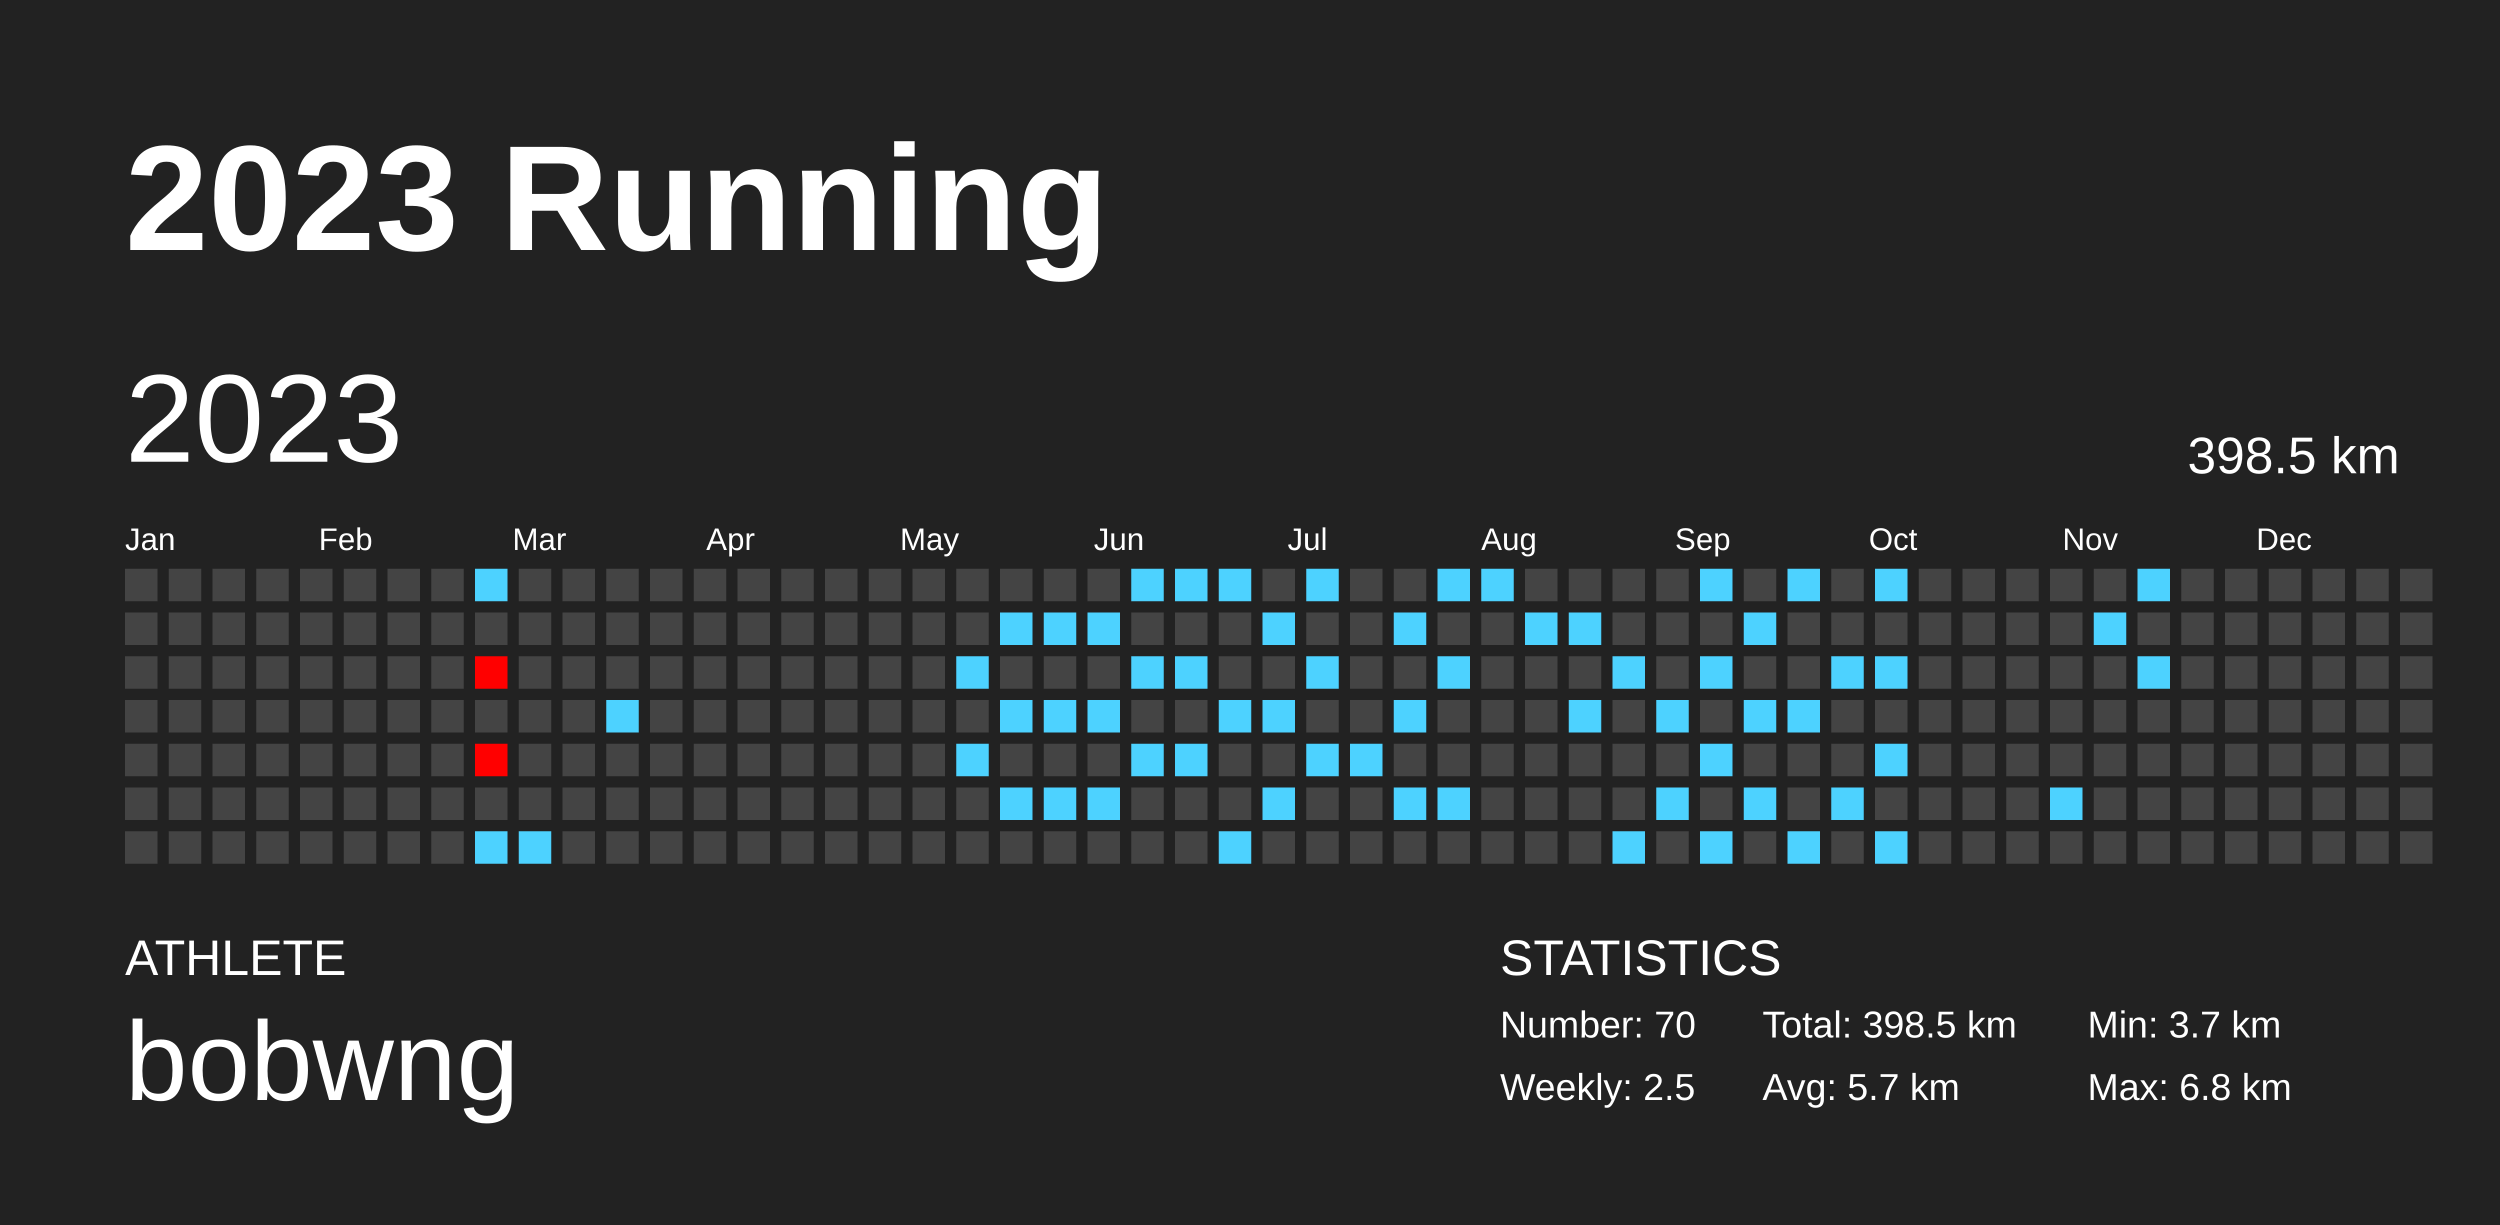
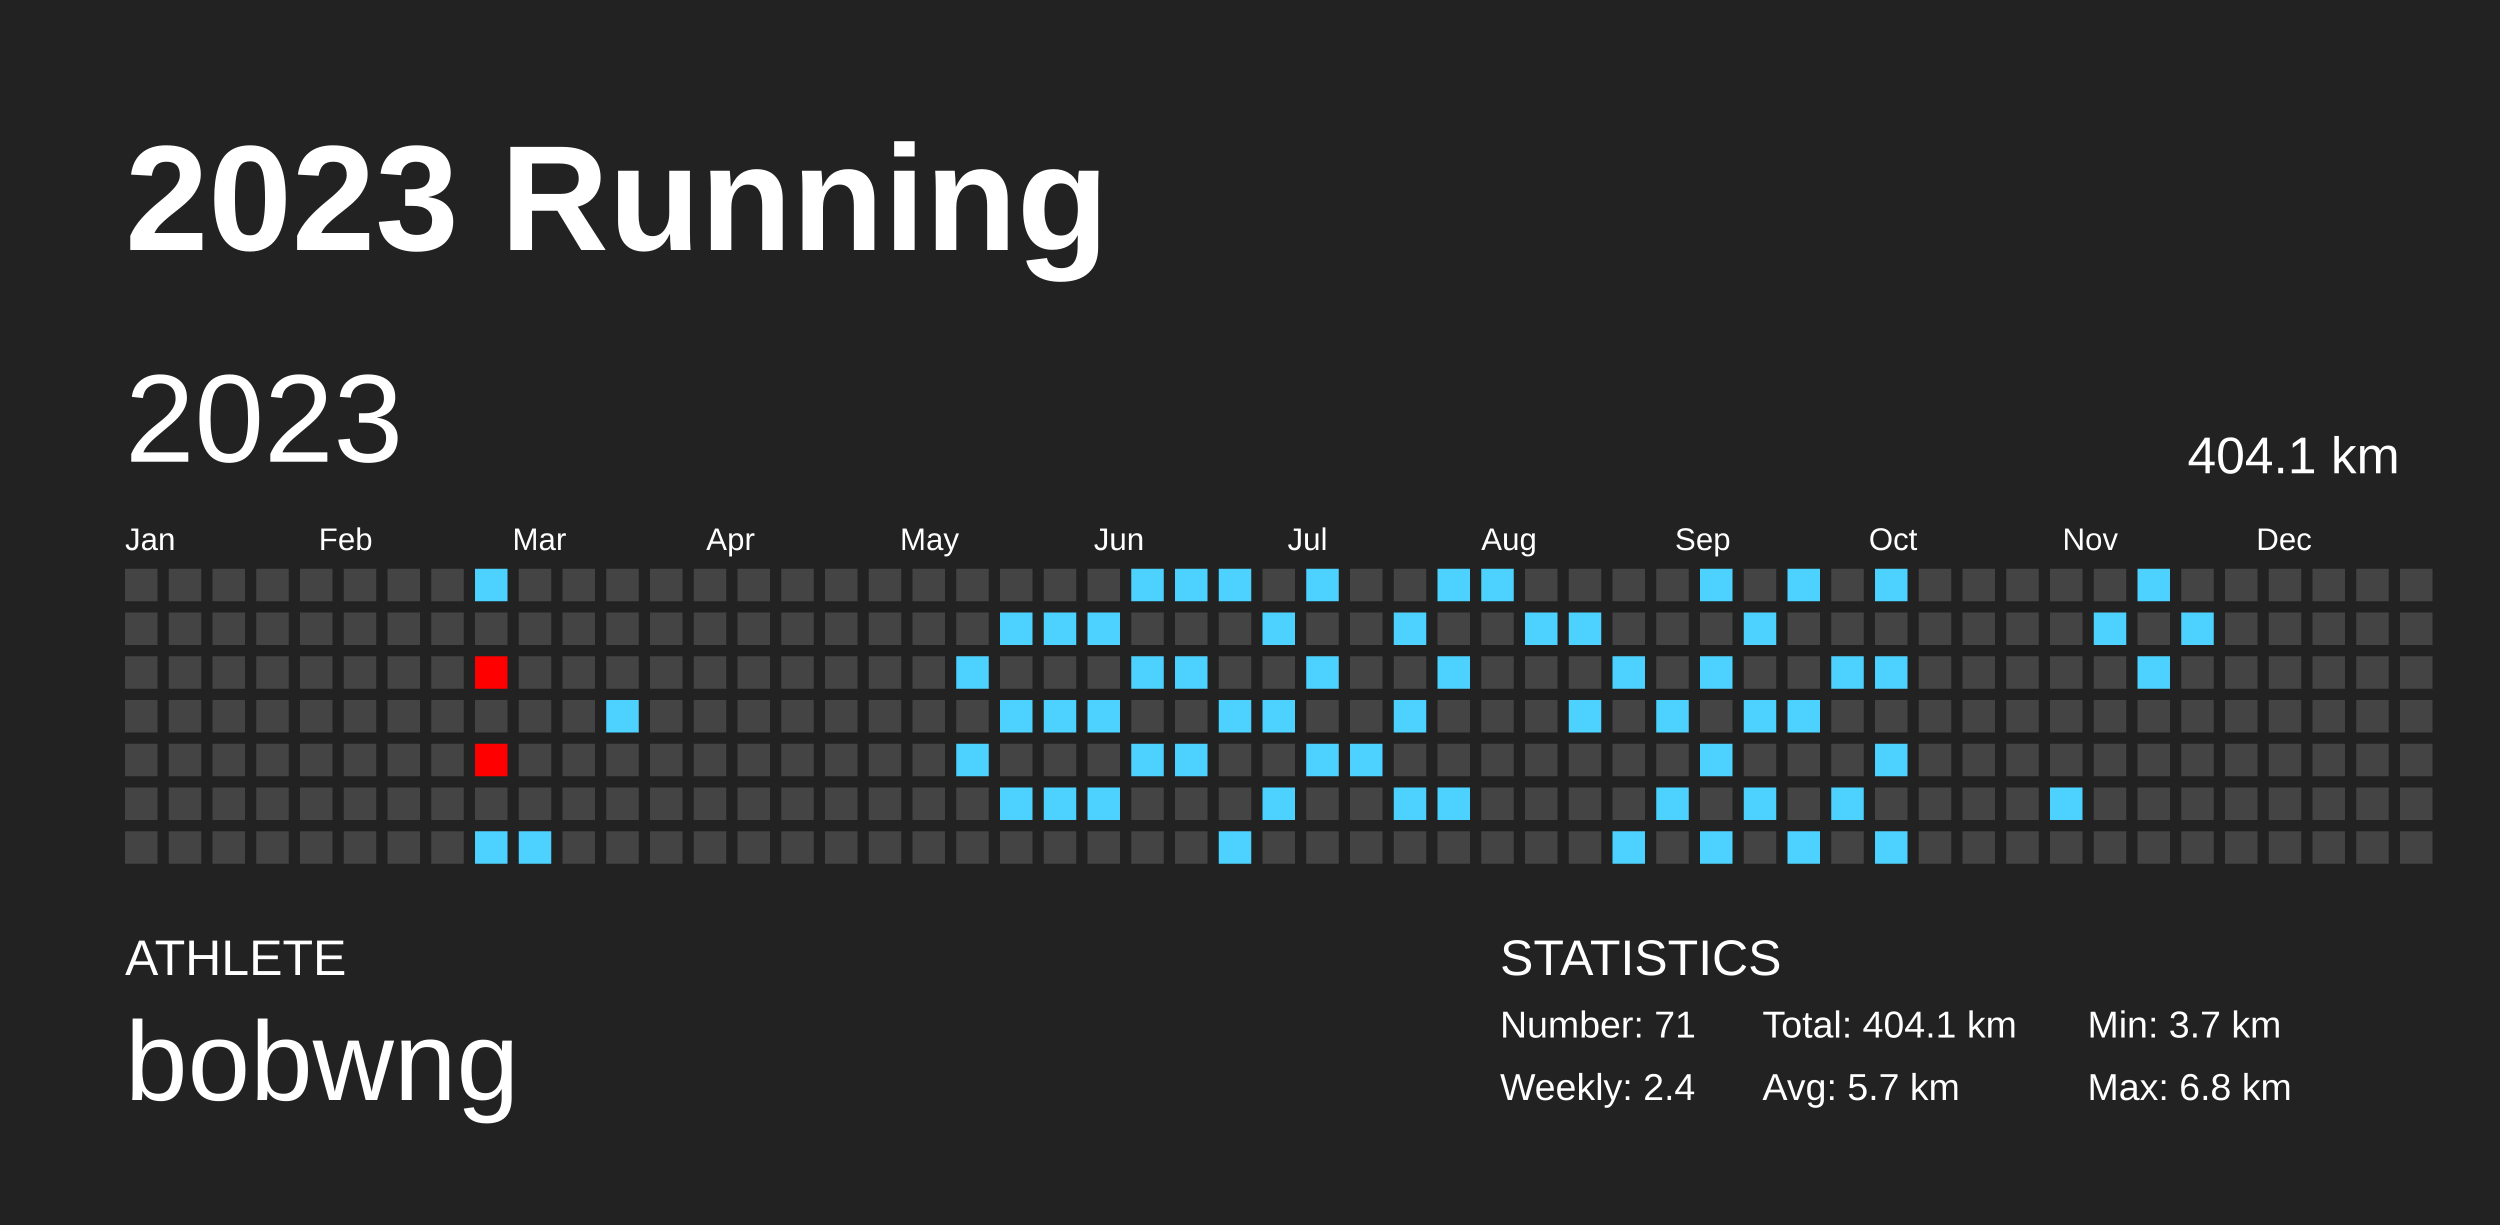
<svg xmlns="http://www.w3.org/2000/svg" baseProfile="full" height="98mm" version="1.1" viewBox="0,0,200,98" width="200mm">
  <defs />
  <rect fill="#222222" height="98" width="200" x="0" y="0" />
  <text fill="#FFFFFF" style="font-size:12px; font-family:Arial; font-weight:bold;" x="10" y="20">2023 Running</text>
  <text fill="#FFFFFF" style="font-size:4px; font-family:Arial" x="10" y="78">ATHLETE</text>
  <text fill="#FFFFFF" style="font-size:9px; font-family:Arial" x="10" y="88">bobwng</text>
  <text fill="#FFFFFF" style="font-size:4px; font-family:Arial" x="120" y="78">STATISTICS</text>
-   <text fill="#FFFFFF" style="font-size:3px; font-family:Arial" x="120" y="83">Number: 70</text>
-   <text fill="#FFFFFF" style="font-size:3px; font-family:Arial" x="120" y="88">Weekly: 2.5</text>
-   <text fill="#FFFFFF" style="font-size:3px; font-family:Arial" x="141" y="83">Total: 398.5 km</text>
+   <text fill="#FFFFFF" style="font-size:3px; font-family:Arial" x="120" y="83">Number: 71</text>
+   <text fill="#FFFFFF" style="font-size:3px; font-family:Arial" x="120" y="88">Weekly: 2.4</text>
+   <text fill="#FFFFFF" style="font-size:3px; font-family:Arial" x="141" y="83">Total: 404.1 km</text>
  <text fill="#FFFFFF" style="font-size:3px; font-family:Arial" x="141" y="88">Avg: 5.7 km</text>
  <text fill="#FFFFFF" style="font-size:3px; font-family:Arial" x="167" y="83">Min: 3.7 km</text>
  <text fill="#FFFFFF" style="font-size:3px; font-family:Arial" x="167" y="88">Max: 6.8 km</text>
  <text dominant-baseline="hanging" fill="#FFFFFF" style="font-size:10.0px; font-family:Arial;" x="10" y="30">2023</text>
-   <text dominant-baseline="hanging" fill="#FFFFFF" style="font-size:4.125px; font-family:Arial;" x="175" y="35">398.5 km</text>
+   <text dominant-baseline="hanging" fill="#FFFFFF" style="font-size:4.125px; font-family:Arial;" x="175" y="35">404.1 km</text>
  <text fill="#FFFFFF" style="font-size:2.5px; font-family:Arial" x="10.0" y="44">Jan</text>
  <text fill="#FFFFFF" style="font-size:2.5px; font-family:Arial" x="25.5" y="44">Feb</text>
  <text fill="#FFFFFF" style="font-size:2.5px; font-family:Arial" x="41.0" y="44">Mar</text>
  <text fill="#FFFFFF" style="font-size:2.5px; font-family:Arial" x="56.5" y="44">Apr</text>
  <text fill="#FFFFFF" style="font-size:2.5px; font-family:Arial" x="72.0" y="44">May</text>
  <text fill="#FFFFFF" style="font-size:2.5px; font-family:Arial" x="87.5" y="44">Jun</text>
  <text fill="#FFFFFF" style="font-size:2.5px; font-family:Arial" x="103.0" y="44">Jul</text>
  <text fill="#FFFFFF" style="font-size:2.5px; font-family:Arial" x="118.5" y="44">Aug</text>
  <text fill="#FFFFFF" style="font-size:2.5px; font-family:Arial" x="134.0" y="44">Sep</text>
  <text fill="#FFFFFF" style="font-size:2.5px; font-family:Arial" x="149.5" y="44">Oct</text>
  <text fill="#FFFFFF" style="font-size:2.5px; font-family:Arial" x="165.0" y="44">Nov</text>
  <text fill="#FFFFFF" style="font-size:2.5px; font-family:Arial" x="180.5" y="44">Dec</text>
  <rect fill="#444444" height="2.6" width="2.6" x="10.0" y="45.5" />
  <rect fill="#444444" height="2.6" width="2.6" x="10.0" y="49.0" />
  <rect fill="#444444" height="2.6" width="2.6" x="10.0" y="52.5" />
  <rect fill="#444444" height="2.6" width="2.6" x="10.0" y="56.0" />
  <rect fill="#444444" height="2.6" width="2.6" x="10.0" y="59.5" />
  <rect fill="#444444" height="2.6" width="2.6" x="10.0" y="63.0" />
  <rect fill="#444444" height="2.6" width="2.6" x="10.0" y="66.5" />
  <rect fill="#444444" height="2.6" width="2.6" x="13.5" y="45.5" />
  <rect fill="#444444" height="2.6" width="2.6" x="13.5" y="49.0" />
  <rect fill="#444444" height="2.6" width="2.6" x="13.5" y="52.5" />
  <rect fill="#444444" height="2.6" width="2.6" x="13.5" y="56.0" />
  <rect fill="#444444" height="2.6" width="2.6" x="13.5" y="59.5" />
  <rect fill="#444444" height="2.6" width="2.6" x="13.5" y="63.0" />
  <rect fill="#444444" height="2.6" width="2.6" x="13.5" y="66.5" />
  <rect fill="#444444" height="2.6" width="2.6" x="17.0" y="45.5" />
  <rect fill="#444444" height="2.6" width="2.6" x="17.0" y="49.0" />
  <rect fill="#444444" height="2.6" width="2.6" x="17.0" y="52.5" />
  <rect fill="#444444" height="2.6" width="2.6" x="17.0" y="56.0" />
  <rect fill="#444444" height="2.6" width="2.6" x="17.0" y="59.5" />
  <rect fill="#444444" height="2.6" width="2.6" x="17.0" y="63.0" />
  <rect fill="#444444" height="2.6" width="2.6" x="17.0" y="66.5" />
  <rect fill="#444444" height="2.6" width="2.6" x="20.5" y="45.5" />
  <rect fill="#444444" height="2.6" width="2.6" x="20.5" y="49.0" />
  <rect fill="#444444" height="2.6" width="2.6" x="20.5" y="52.5" />
  <rect fill="#444444" height="2.6" width="2.6" x="20.5" y="56.0" />
  <rect fill="#444444" height="2.6" width="2.6" x="20.5" y="59.5" />
  <rect fill="#444444" height="2.6" width="2.6" x="20.5" y="63.0" />
  <rect fill="#444444" height="2.6" width="2.6" x="20.5" y="66.5" />
  <rect fill="#444444" height="2.6" width="2.6" x="24.0" y="45.5" />
  <rect fill="#444444" height="2.6" width="2.6" x="24.0" y="49.0" />
  <rect fill="#444444" height="2.6" width="2.6" x="24.0" y="52.5" />
  <rect fill="#444444" height="2.6" width="2.6" x="24.0" y="56.0" />
  <rect fill="#444444" height="2.6" width="2.6" x="24.0" y="59.5" />
  <rect fill="#444444" height="2.6" width="2.6" x="24.0" y="63.0" />
  <rect fill="#444444" height="2.6" width="2.6" x="24.0" y="66.5" />
  <rect fill="#444444" height="2.6" width="2.6" x="27.5" y="45.5" />
  <rect fill="#444444" height="2.6" width="2.6" x="27.5" y="49.0" />
  <rect fill="#444444" height="2.6" width="2.6" x="27.5" y="52.5" />
  <rect fill="#444444" height="2.6" width="2.6" x="27.5" y="56.0" />
  <rect fill="#444444" height="2.6" width="2.6" x="27.5" y="59.5" />
  <rect fill="#444444" height="2.6" width="2.6" x="27.5" y="63.0" />
  <rect fill="#444444" height="2.6" width="2.6" x="27.5" y="66.5" />
  <rect fill="#444444" height="2.6" width="2.6" x="31.0" y="45.5" />
  <rect fill="#444444" height="2.6" width="2.6" x="31.0" y="49.0" />
  <rect fill="#444444" height="2.6" width="2.6" x="31.0" y="52.5" />
  <rect fill="#444444" height="2.6" width="2.6" x="31.0" y="56.0" />
  <rect fill="#444444" height="2.6" width="2.6" x="31.0" y="59.5" />
  <rect fill="#444444" height="2.6" width="2.6" x="31.0" y="63.0" />
  <rect fill="#444444" height="2.6" width="2.6" x="31.0" y="66.5" />
  <rect fill="#444444" height="2.6" width="2.6" x="34.5" y="45.5" />
  <rect fill="#444444" height="2.6" width="2.6" x="34.5" y="49.0" />
  <rect fill="#444444" height="2.6" width="2.6" x="34.5" y="52.5" />
  <rect fill="#444444" height="2.6" width="2.6" x="34.5" y="56.0" />
  <rect fill="#444444" height="2.6" width="2.6" x="34.5" y="59.5" />
  <rect fill="#444444" height="2.6" width="2.6" x="34.5" y="63.0" />
  <rect fill="#444444" height="2.6" width="2.6" x="34.5" y="66.5" />
  <rect fill="#4dd2ff" height="2.6" width="2.6" x="38.0" y="45.5" />
  <rect fill="#444444" height="2.6" width="2.6" x="38.0" y="49.0" />
  <rect fill="#ff0000" height="2.6" width="2.6" x="38.0" y="52.5" />
  <rect fill="#444444" height="2.6" width="2.6" x="38.0" y="56.0" />
  <rect fill="#ff0000" height="2.6" width="2.6" x="38.0" y="59.5" />
  <rect fill="#444444" height="2.6" width="2.6" x="38.0" y="63.0" />
  <rect fill="#4dd2ff" height="2.6" width="2.6" x="38.0" y="66.5" />
  <rect fill="#444444" height="2.6" width="2.6" x="41.5" y="45.5" />
  <rect fill="#444444" height="2.6" width="2.6" x="41.5" y="49.0" />
  <rect fill="#444444" height="2.6" width="2.6" x="41.5" y="52.5" />
  <rect fill="#444444" height="2.6" width="2.6" x="41.5" y="56.0" />
  <rect fill="#444444" height="2.6" width="2.6" x="41.5" y="59.5" />
  <rect fill="#444444" height="2.6" width="2.6" x="41.5" y="63.0" />
  <rect fill="#4dd2ff" height="2.6" width="2.6" x="41.5" y="66.5" />
  <rect fill="#444444" height="2.6" width="2.6" x="45.0" y="45.5" />
  <rect fill="#444444" height="2.6" width="2.6" x="45.0" y="49.0" />
  <rect fill="#444444" height="2.6" width="2.6" x="45.0" y="52.5" />
  <rect fill="#444444" height="2.6" width="2.6" x="45.0" y="56.0" />
  <rect fill="#444444" height="2.6" width="2.6" x="45.0" y="59.5" />
  <rect fill="#444444" height="2.6" width="2.6" x="45.0" y="63.0" />
  <rect fill="#444444" height="2.6" width="2.6" x="45.0" y="66.5" />
  <rect fill="#444444" height="2.6" width="2.6" x="48.5" y="45.5" />
  <rect fill="#444444" height="2.6" width="2.6" x="48.5" y="49.0" />
  <rect fill="#444444" height="2.6" width="2.6" x="48.5" y="52.5" />
  <rect fill="#4dd2ff" height="2.6" width="2.6" x="48.5" y="56.0" />
  <rect fill="#444444" height="2.6" width="2.6" x="48.5" y="59.5" />
  <rect fill="#444444" height="2.6" width="2.6" x="48.5" y="63.0" />
  <rect fill="#444444" height="2.6" width="2.6" x="48.5" y="66.5" />
  <rect fill="#444444" height="2.6" width="2.6" x="52.0" y="45.5" />
  <rect fill="#444444" height="2.6" width="2.6" x="52.0" y="49.0" />
  <rect fill="#444444" height="2.6" width="2.6" x="52.0" y="52.5" />
  <rect fill="#444444" height="2.6" width="2.6" x="52.0" y="56.0" />
  <rect fill="#444444" height="2.6" width="2.6" x="52.0" y="59.5" />
  <rect fill="#444444" height="2.6" width="2.6" x="52.0" y="63.0" />
  <rect fill="#444444" height="2.6" width="2.6" x="52.0" y="66.5" />
  <rect fill="#444444" height="2.6" width="2.6" x="55.5" y="45.5" />
  <rect fill="#444444" height="2.6" width="2.6" x="55.5" y="49.0" />
  <rect fill="#444444" height="2.6" width="2.6" x="55.5" y="52.5" />
  <rect fill="#444444" height="2.6" width="2.6" x="55.5" y="56.0" />
  <rect fill="#444444" height="2.6" width="2.6" x="55.5" y="59.5" />
  <rect fill="#444444" height="2.6" width="2.6" x="55.5" y="63.0" />
  <rect fill="#444444" height="2.6" width="2.6" x="55.5" y="66.5" />
  <rect fill="#444444" height="2.6" width="2.6" x="59.0" y="45.5" />
  <rect fill="#444444" height="2.6" width="2.6" x="59.0" y="49.0" />
  <rect fill="#444444" height="2.6" width="2.6" x="59.0" y="52.5" />
  <rect fill="#444444" height="2.6" width="2.6" x="59.0" y="56.0" />
  <rect fill="#444444" height="2.6" width="2.6" x="59.0" y="59.5" />
  <rect fill="#444444" height="2.6" width="2.6" x="59.0" y="63.0" />
  <rect fill="#444444" height="2.6" width="2.6" x="59.0" y="66.5" />
  <rect fill="#444444" height="2.6" width="2.6" x="62.5" y="45.5" />
  <rect fill="#444444" height="2.6" width="2.6" x="62.5" y="49.0" />
  <rect fill="#444444" height="2.6" width="2.6" x="62.5" y="52.5" />
  <rect fill="#444444" height="2.6" width="2.6" x="62.5" y="56.0" />
  <rect fill="#444444" height="2.6" width="2.6" x="62.5" y="59.5" />
  <rect fill="#444444" height="2.6" width="2.6" x="62.5" y="63.0" />
  <rect fill="#444444" height="2.6" width="2.6" x="62.5" y="66.5" />
  <rect fill="#444444" height="2.6" width="2.6" x="66.0" y="45.5" />
  <rect fill="#444444" height="2.6" width="2.6" x="66.0" y="49.0" />
  <rect fill="#444444" height="2.6" width="2.6" x="66.0" y="52.5" />
  <rect fill="#444444" height="2.6" width="2.6" x="66.0" y="56.0" />
  <rect fill="#444444" height="2.6" width="2.6" x="66.0" y="59.5" />
  <rect fill="#444444" height="2.6" width="2.6" x="66.0" y="63.0" />
  <rect fill="#444444" height="2.6" width="2.6" x="66.0" y="66.5" />
  <rect fill="#444444" height="2.6" width="2.6" x="69.5" y="45.5" />
  <rect fill="#444444" height="2.6" width="2.6" x="69.5" y="49.0" />
  <rect fill="#444444" height="2.6" width="2.6" x="69.5" y="52.5" />
  <rect fill="#444444" height="2.6" width="2.6" x="69.5" y="56.0" />
  <rect fill="#444444" height="2.6" width="2.6" x="69.5" y="59.5" />
  <rect fill="#444444" height="2.6" width="2.6" x="69.5" y="63.0" />
  <rect fill="#444444" height="2.6" width="2.6" x="69.5" y="66.5" />
  <rect fill="#444444" height="2.6" width="2.6" x="73.0" y="45.5" />
  <rect fill="#444444" height="2.6" width="2.6" x="73.0" y="49.0" />
  <rect fill="#444444" height="2.6" width="2.6" x="73.0" y="52.5" />
  <rect fill="#444444" height="2.6" width="2.6" x="73.0" y="56.0" />
  <rect fill="#444444" height="2.6" width="2.6" x="73.0" y="59.5" />
  <rect fill="#444444" height="2.6" width="2.6" x="73.0" y="63.0" />
  <rect fill="#444444" height="2.6" width="2.6" x="73.0" y="66.5" />
  <rect fill="#444444" height="2.6" width="2.6" x="76.5" y="45.5" />
  <rect fill="#444444" height="2.6" width="2.6" x="76.5" y="49.0" />
  <rect fill="#4dd2ff" height="2.6" width="2.6" x="76.5" y="52.5" />
  <rect fill="#444444" height="2.6" width="2.6" x="76.5" y="56.0" />
  <rect fill="#4dd2ff" height="2.6" width="2.6" x="76.5" y="59.5" />
  <rect fill="#444444" height="2.6" width="2.6" x="76.5" y="63.0" />
  <rect fill="#444444" height="2.6" width="2.6" x="76.5" y="66.5" />
  <rect fill="#444444" height="2.6" width="2.6" x="80.0" y="45.5" />
  <rect fill="#4dd2ff" height="2.6" width="2.6" x="80.0" y="49.0" />
  <rect fill="#444444" height="2.6" width="2.6" x="80.0" y="52.5" />
  <rect fill="#4dd2ff" height="2.6" width="2.6" x="80.0" y="56.0" />
  <rect fill="#444444" height="2.6" width="2.6" x="80.0" y="59.5" />
  <rect fill="#4dd2ff" height="2.6" width="2.6" x="80.0" y="63.0" />
  <rect fill="#444444" height="2.6" width="2.6" x="80.0" y="66.5" />
  <rect fill="#444444" height="2.6" width="2.6" x="83.5" y="45.5" />
  <rect fill="#4dd2ff" height="2.6" width="2.6" x="83.5" y="49.0" />
  <rect fill="#444444" height="2.6" width="2.6" x="83.5" y="52.5" />
  <rect fill="#4dd2ff" height="2.6" width="2.6" x="83.5" y="56.0" />
  <rect fill="#444444" height="2.6" width="2.6" x="83.5" y="59.5" />
  <rect fill="#4dd2ff" height="2.6" width="2.6" x="83.5" y="63.0" />
  <rect fill="#444444" height="2.6" width="2.6" x="83.5" y="66.5" />
  <rect fill="#444444" height="2.6" width="2.6" x="87.0" y="45.5" />
  <rect fill="#4dd2ff" height="2.6" width="2.6" x="87.0" y="49.0" />
  <rect fill="#444444" height="2.6" width="2.6" x="87.0" y="52.5" />
  <rect fill="#4dd2ff" height="2.6" width="2.6" x="87.0" y="56.0" />
  <rect fill="#444444" height="2.6" width="2.6" x="87.0" y="59.5" />
  <rect fill="#4dd2ff" height="2.6" width="2.6" x="87.0" y="63.0" />
  <rect fill="#444444" height="2.6" width="2.6" x="87.0" y="66.5" />
  <rect fill="#4dd2ff" height="2.6" width="2.6" x="90.5" y="45.5" />
  <rect fill="#444444" height="2.6" width="2.6" x="90.5" y="49.0" />
  <rect fill="#4dd2ff" height="2.6" width="2.6" x="90.5" y="52.5" />
  <rect fill="#444444" height="2.6" width="2.6" x="90.5" y="56.0" />
  <rect fill="#4dd2ff" height="2.6" width="2.6" x="90.5" y="59.5" />
  <rect fill="#444444" height="2.6" width="2.6" x="90.5" y="63.0" />
  <rect fill="#444444" height="2.6" width="2.6" x="90.5" y="66.5" />
  <rect fill="#4dd2ff" height="2.6" width="2.6" x="94.0" y="45.5" />
  <rect fill="#444444" height="2.6" width="2.6" x="94.0" y="49.0" />
  <rect fill="#4dd2ff" height="2.6" width="2.6" x="94.0" y="52.5" />
  <rect fill="#444444" height="2.6" width="2.6" x="94.0" y="56.0" />
  <rect fill="#4dd2ff" height="2.6" width="2.6" x="94.0" y="59.5" />
  <rect fill="#444444" height="2.6" width="2.6" x="94.0" y="63.0" />
  <rect fill="#444444" height="2.6" width="2.6" x="94.0" y="66.5" />
  <rect fill="#4dd2ff" height="2.6" width="2.6" x="97.5" y="45.5" />
  <rect fill="#444444" height="2.6" width="2.6" x="97.5" y="49.0" />
  <rect fill="#444444" height="2.6" width="2.6" x="97.5" y="52.5" />
  <rect fill="#4dd2ff" height="2.6" width="2.6" x="97.5" y="56.0" />
  <rect fill="#444444" height="2.6" width="2.6" x="97.5" y="59.5" />
  <rect fill="#444444" height="2.6" width="2.6" x="97.5" y="63.0" />
  <rect fill="#4dd2ff" height="2.6" width="2.6" x="97.5" y="66.5" />
  <rect fill="#444444" height="2.6" width="2.6" x="101.0" y="45.5" />
  <rect fill="#4dd2ff" height="2.6" width="2.6" x="101.0" y="49.0" />
  <rect fill="#444444" height="2.6" width="2.6" x="101.0" y="52.5" />
  <rect fill="#4dd2ff" height="2.6" width="2.6" x="101.0" y="56.0" />
  <rect fill="#444444" height="2.6" width="2.6" x="101.0" y="59.5" />
  <rect fill="#4dd2ff" height="2.6" width="2.6" x="101.0" y="63.0" />
  <rect fill="#444444" height="2.6" width="2.6" x="101.0" y="66.5" />
  <rect fill="#4dd2ff" height="2.6" width="2.6" x="104.5" y="45.5" />
  <rect fill="#444444" height="2.6" width="2.6" x="104.5" y="49.0" />
  <rect fill="#4dd2ff" height="2.6" width="2.6" x="104.5" y="52.5" />
  <rect fill="#444444" height="2.6" width="2.6" x="104.5" y="56.0" />
  <rect fill="#4dd2ff" height="2.6" width="2.6" x="104.5" y="59.5" />
  <rect fill="#444444" height="2.6" width="2.6" x="104.5" y="63.0" />
  <rect fill="#444444" height="2.6" width="2.6" x="104.5" y="66.5" />
  <rect fill="#444444" height="2.6" width="2.6" x="108.0" y="45.5" />
  <rect fill="#444444" height="2.6" width="2.6" x="108.0" y="49.0" />
  <rect fill="#444444" height="2.6" width="2.6" x="108.0" y="52.5" />
  <rect fill="#444444" height="2.6" width="2.6" x="108.0" y="56.0" />
  <rect fill="#4dd2ff" height="2.6" width="2.6" x="108.0" y="59.5" />
  <rect fill="#444444" height="2.6" width="2.6" x="108.0" y="63.0" />
  <rect fill="#444444" height="2.6" width="2.6" x="108.0" y="66.5" />
  <rect fill="#444444" height="2.6" width="2.6" x="111.5" y="45.5" />
  <rect fill="#4dd2ff" height="2.6" width="2.6" x="111.5" y="49.0" />
  <rect fill="#444444" height="2.6" width="2.6" x="111.5" y="52.5" />
  <rect fill="#4dd2ff" height="2.6" width="2.6" x="111.5" y="56.0" />
  <rect fill="#444444" height="2.6" width="2.6" x="111.5" y="59.5" />
  <rect fill="#4dd2ff" height="2.6" width="2.6" x="111.5" y="63.0" />
  <rect fill="#444444" height="2.6" width="2.6" x="111.5" y="66.5" />
  <rect fill="#4dd2ff" height="2.6" width="2.6" x="115.0" y="45.5" />
  <rect fill="#444444" height="2.6" width="2.6" x="115.0" y="49.0" />
  <rect fill="#4dd2ff" height="2.6" width="2.6" x="115.0" y="52.5" />
  <rect fill="#444444" height="2.6" width="2.6" x="115.0" y="56.0" />
  <rect fill="#444444" height="2.6" width="2.6" x="115.0" y="59.5" />
  <rect fill="#4dd2ff" height="2.6" width="2.6" x="115.0" y="63.0" />
  <rect fill="#444444" height="2.6" width="2.6" x="115.0" y="66.5" />
  <rect fill="#4dd2ff" height="2.6" width="2.6" x="118.5" y="45.5" />
  <rect fill="#444444" height="2.6" width="2.6" x="118.5" y="49.0" />
  <rect fill="#444444" height="2.6" width="2.6" x="118.5" y="52.5" />
  <rect fill="#444444" height="2.6" width="2.6" x="118.5" y="56.0" />
  <rect fill="#444444" height="2.6" width="2.6" x="118.5" y="59.5" />
  <rect fill="#444444" height="2.6" width="2.6" x="118.5" y="63.0" />
  <rect fill="#444444" height="2.6" width="2.6" x="118.5" y="66.5" />
  <rect fill="#444444" height="2.6" width="2.6" x="122.0" y="45.5" />
  <rect fill="#4dd2ff" height="2.6" width="2.6" x="122.0" y="49.0" />
  <rect fill="#444444" height="2.6" width="2.6" x="122.0" y="52.5" />
  <rect fill="#444444" height="2.6" width="2.6" x="122.0" y="56.0" />
  <rect fill="#444444" height="2.6" width="2.6" x="122.0" y="59.5" />
  <rect fill="#444444" height="2.6" width="2.6" x="122.0" y="63.0" />
  <rect fill="#444444" height="2.6" width="2.6" x="122.0" y="66.5" />
  <rect fill="#444444" height="2.6" width="2.6" x="125.5" y="45.5" />
  <rect fill="#4dd2ff" height="2.6" width="2.6" x="125.5" y="49.0" />
  <rect fill="#444444" height="2.6" width="2.6" x="125.5" y="52.5" />
  <rect fill="#4dd2ff" height="2.6" width="2.6" x="125.5" y="56.0" />
  <rect fill="#444444" height="2.6" width="2.6" x="125.5" y="59.5" />
  <rect fill="#444444" height="2.6" width="2.6" x="125.5" y="63.0" />
  <rect fill="#444444" height="2.6" width="2.6" x="125.5" y="66.5" />
  <rect fill="#444444" height="2.6" width="2.6" x="129.0" y="45.5" />
  <rect fill="#444444" height="2.6" width="2.6" x="129.0" y="49.0" />
  <rect fill="#4dd2ff" height="2.6" width="2.6" x="129.0" y="52.5" />
  <rect fill="#444444" height="2.6" width="2.6" x="129.0" y="56.0" />
  <rect fill="#444444" height="2.6" width="2.6" x="129.0" y="59.5" />
  <rect fill="#444444" height="2.6" width="2.6" x="129.0" y="63.0" />
  <rect fill="#4dd2ff" height="2.6" width="2.6" x="129.0" y="66.5" />
  <rect fill="#444444" height="2.6" width="2.6" x="132.5" y="45.5" />
  <rect fill="#444444" height="2.6" width="2.6" x="132.5" y="49.0" />
  <rect fill="#444444" height="2.6" width="2.6" x="132.5" y="52.5" />
  <rect fill="#4dd2ff" height="2.6" width="2.6" x="132.5" y="56.0" />
  <rect fill="#444444" height="2.6" width="2.6" x="132.5" y="59.5" />
  <rect fill="#4dd2ff" height="2.6" width="2.6" x="132.5" y="63.0" />
  <rect fill="#444444" height="2.6" width="2.6" x="132.5" y="66.5" />
  <rect fill="#4dd2ff" height="2.6" width="2.6" x="136.0" y="45.5" />
  <rect fill="#444444" height="2.6" width="2.6" x="136.0" y="49.0" />
  <rect fill="#4dd2ff" height="2.6" width="2.6" x="136.0" y="52.5" />
  <rect fill="#444444" height="2.6" width="2.6" x="136.0" y="56.0" />
  <rect fill="#4dd2ff" height="2.6" width="2.6" x="136.0" y="59.5" />
  <rect fill="#444444" height="2.6" width="2.6" x="136.0" y="63.0" />
  <rect fill="#4dd2ff" height="2.6" width="2.6" x="136.0" y="66.5" />
  <rect fill="#444444" height="2.6" width="2.6" x="139.5" y="45.5" />
  <rect fill="#4dd2ff" height="2.6" width="2.6" x="139.5" y="49.0" />
  <rect fill="#444444" height="2.6" width="2.6" x="139.5" y="52.5" />
  <rect fill="#4dd2ff" height="2.6" width="2.6" x="139.5" y="56.0" />
  <rect fill="#444444" height="2.6" width="2.6" x="139.5" y="59.5" />
  <rect fill="#4dd2ff" height="2.6" width="2.6" x="139.5" y="63.0" />
  <rect fill="#444444" height="2.6" width="2.6" x="139.5" y="66.5" />
  <rect fill="#4dd2ff" height="2.6" width="2.6" x="143.0" y="45.5" />
  <rect fill="#444444" height="2.6" width="2.6" x="143.0" y="49.0" />
  <rect fill="#444444" height="2.6" width="2.6" x="143.0" y="52.5" />
  <rect fill="#4dd2ff" height="2.6" width="2.6" x="143.0" y="56.0" />
  <rect fill="#444444" height="2.6" width="2.6" x="143.0" y="59.5" />
  <rect fill="#444444" height="2.6" width="2.6" x="143.0" y="63.0" />
  <rect fill="#4dd2ff" height="2.6" width="2.6" x="143.0" y="66.5" />
  <rect fill="#444444" height="2.6" width="2.6" x="146.5" y="45.5" />
  <rect fill="#444444" height="2.6" width="2.6" x="146.5" y="49.0" />
  <rect fill="#4dd2ff" height="2.6" width="2.6" x="146.5" y="52.5" />
  <rect fill="#444444" height="2.6" width="2.6" x="146.5" y="56.0" />
  <rect fill="#444444" height="2.6" width="2.6" x="146.5" y="59.5" />
  <rect fill="#4dd2ff" height="2.6" width="2.6" x="146.5" y="63.0" />
  <rect fill="#444444" height="2.6" width="2.6" x="146.5" y="66.5" />
  <rect fill="#4dd2ff" height="2.6" width="2.6" x="150.0" y="45.5" />
  <rect fill="#444444" height="2.6" width="2.6" x="150.0" y="49.0" />
  <rect fill="#4dd2ff" height="2.6" width="2.6" x="150.0" y="52.5" />
  <rect fill="#444444" height="2.6" width="2.6" x="150.0" y="56.0" />
  <rect fill="#4dd2ff" height="2.6" width="2.6" x="150.0" y="59.5" />
  <rect fill="#444444" height="2.6" width="2.6" x="150.0" y="63.0" />
  <rect fill="#4dd2ff" height="2.6" width="2.6" x="150.0" y="66.5" />
  <rect fill="#444444" height="2.6" width="2.6" x="153.5" y="45.5" />
  <rect fill="#444444" height="2.6" width="2.6" x="153.5" y="49.0" />
  <rect fill="#444444" height="2.6" width="2.6" x="153.5" y="52.5" />
  <rect fill="#444444" height="2.6" width="2.6" x="153.5" y="56.0" />
  <rect fill="#444444" height="2.6" width="2.6" x="153.5" y="59.5" />
  <rect fill="#444444" height="2.6" width="2.6" x="153.5" y="63.0" />
  <rect fill="#444444" height="2.6" width="2.6" x="153.5" y="66.5" />
  <rect fill="#444444" height="2.6" width="2.6" x="157.0" y="45.5" />
  <rect fill="#444444" height="2.6" width="2.6" x="157.0" y="49.0" />
  <rect fill="#444444" height="2.6" width="2.6" x="157.0" y="52.5" />
  <rect fill="#444444" height="2.6" width="2.6" x="157.0" y="56.0" />
  <rect fill="#444444" height="2.6" width="2.6" x="157.0" y="59.5" />
  <rect fill="#444444" height="2.6" width="2.6" x="157.0" y="63.0" />
  <rect fill="#444444" height="2.6" width="2.6" x="157.0" y="66.5" />
  <rect fill="#444444" height="2.6" width="2.6" x="160.5" y="45.5" />
  <rect fill="#444444" height="2.6" width="2.6" x="160.5" y="49.0" />
  <rect fill="#444444" height="2.6" width="2.6" x="160.5" y="52.5" />
  <rect fill="#444444" height="2.6" width="2.6" x="160.5" y="56.0" />
  <rect fill="#444444" height="2.6" width="2.6" x="160.5" y="59.5" />
  <rect fill="#444444" height="2.6" width="2.6" x="160.5" y="63.0" />
  <rect fill="#444444" height="2.6" width="2.6" x="160.5" y="66.5" />
  <rect fill="#444444" height="2.6" width="2.6" x="164.0" y="45.5" />
  <rect fill="#444444" height="2.6" width="2.6" x="164.0" y="49.0" />
  <rect fill="#444444" height="2.6" width="2.6" x="164.0" y="52.5" />
  <rect fill="#444444" height="2.6" width="2.6" x="164.0" y="56.0" />
  <rect fill="#444444" height="2.6" width="2.6" x="164.0" y="59.5" />
  <rect fill="#4dd2ff" height="2.6" width="2.6" x="164.0" y="63.0" />
  <rect fill="#444444" height="2.6" width="2.6" x="164.0" y="66.5" />
  <rect fill="#444444" height="2.6" width="2.6" x="167.5" y="45.5" />
  <rect fill="#4dd2ff" height="2.6" width="2.6" x="167.5" y="49.0" />
  <rect fill="#444444" height="2.6" width="2.6" x="167.5" y="52.5" />
  <rect fill="#444444" height="2.6" width="2.6" x="167.5" y="56.0" />
  <rect fill="#444444" height="2.6" width="2.6" x="167.5" y="59.5" />
  <rect fill="#444444" height="2.6" width="2.6" x="167.5" y="63.0" />
  <rect fill="#444444" height="2.6" width="2.6" x="167.5" y="66.5" />
  <rect fill="#4dd2ff" height="2.6" width="2.6" x="171.0" y="45.5" />
  <rect fill="#444444" height="2.6" width="2.6" x="171.0" y="49.0" />
  <rect fill="#4dd2ff" height="2.6" width="2.6" x="171.0" y="52.5" />
  <rect fill="#444444" height="2.6" width="2.6" x="171.0" y="56.0" />
  <rect fill="#444444" height="2.6" width="2.6" x="171.0" y="59.5" />
  <rect fill="#444444" height="2.6" width="2.6" x="171.0" y="63.0" />
  <rect fill="#444444" height="2.6" width="2.6" x="171.0" y="66.5" />
  <rect fill="#444444" height="2.6" width="2.6" x="174.5" y="45.5" />
-   <rect fill="#444444" height="2.6" width="2.6" x="174.5" y="49.0" />
+   <rect fill="#4dd2ff" height="2.6" width="2.6" x="174.5" y="49.0" />
  <rect fill="#444444" height="2.6" width="2.6" x="174.5" y="52.5" />
  <rect fill="#444444" height="2.6" width="2.6" x="174.5" y="56.0" />
  <rect fill="#444444" height="2.6" width="2.6" x="174.5" y="59.5" />
  <rect fill="#444444" height="2.6" width="2.6" x="174.5" y="63.0" />
  <rect fill="#444444" height="2.6" width="2.6" x="174.5" y="66.5" />
  <rect fill="#444444" height="2.6" width="2.6" x="178.0" y="45.5" />
  <rect fill="#444444" height="2.6" width="2.6" x="178.0" y="49.0" />
  <rect fill="#444444" height="2.6" width="2.6" x="178.0" y="52.5" />
  <rect fill="#444444" height="2.6" width="2.6" x="178.0" y="56.0" />
  <rect fill="#444444" height="2.6" width="2.6" x="178.0" y="59.5" />
  <rect fill="#444444" height="2.6" width="2.6" x="178.0" y="63.0" />
  <rect fill="#444444" height="2.6" width="2.6" x="178.0" y="66.5" />
  <rect fill="#444444" height="2.6" width="2.6" x="181.5" y="45.5" />
  <rect fill="#444444" height="2.6" width="2.6" x="181.5" y="49.0" />
  <rect fill="#444444" height="2.6" width="2.6" x="181.5" y="52.5" />
  <rect fill="#444444" height="2.6" width="2.6" x="181.5" y="56.0" />
  <rect fill="#444444" height="2.6" width="2.6" x="181.5" y="59.5" />
  <rect fill="#444444" height="2.6" width="2.6" x="181.5" y="63.0" />
  <rect fill="#444444" height="2.6" width="2.6" x="181.5" y="66.5" />
  <rect fill="#444444" height="2.6" width="2.6" x="185.0" y="45.5" />
  <rect fill="#444444" height="2.6" width="2.6" x="185.0" y="49.0" />
  <rect fill="#444444" height="2.6" width="2.6" x="185.0" y="52.5" />
  <rect fill="#444444" height="2.6" width="2.6" x="185.0" y="56.0" />
  <rect fill="#444444" height="2.6" width="2.6" x="185.0" y="59.5" />
  <rect fill="#444444" height="2.6" width="2.6" x="185.0" y="63.0" />
  <rect fill="#444444" height="2.6" width="2.6" x="185.0" y="66.5" />
  <rect fill="#444444" height="2.6" width="2.6" x="188.5" y="45.5" />
  <rect fill="#444444" height="2.6" width="2.6" x="188.5" y="49.0" />
  <rect fill="#444444" height="2.6" width="2.6" x="188.5" y="52.5" />
  <rect fill="#444444" height="2.6" width="2.6" x="188.5" y="56.0" />
  <rect fill="#444444" height="2.6" width="2.6" x="188.5" y="59.5" />
  <rect fill="#444444" height="2.6" width="2.6" x="188.5" y="63.0" />
  <rect fill="#444444" height="2.6" width="2.6" x="188.5" y="66.5" />
  <rect fill="#444444" height="2.6" width="2.6" x="192.0" y="45.5" />
  <rect fill="#444444" height="2.6" width="2.6" x="192.0" y="49.0" />
  <rect fill="#444444" height="2.6" width="2.6" x="192.0" y="52.5" />
  <rect fill="#444444" height="2.6" width="2.6" x="192.0" y="56.0" />
  <rect fill="#444444" height="2.6" width="2.6" x="192.0" y="59.5" />
  <rect fill="#444444" height="2.6" width="2.6" x="192.0" y="63.0" />
  <rect fill="#444444" height="2.6" width="2.6" x="192.0" y="66.5" />
</svg>
